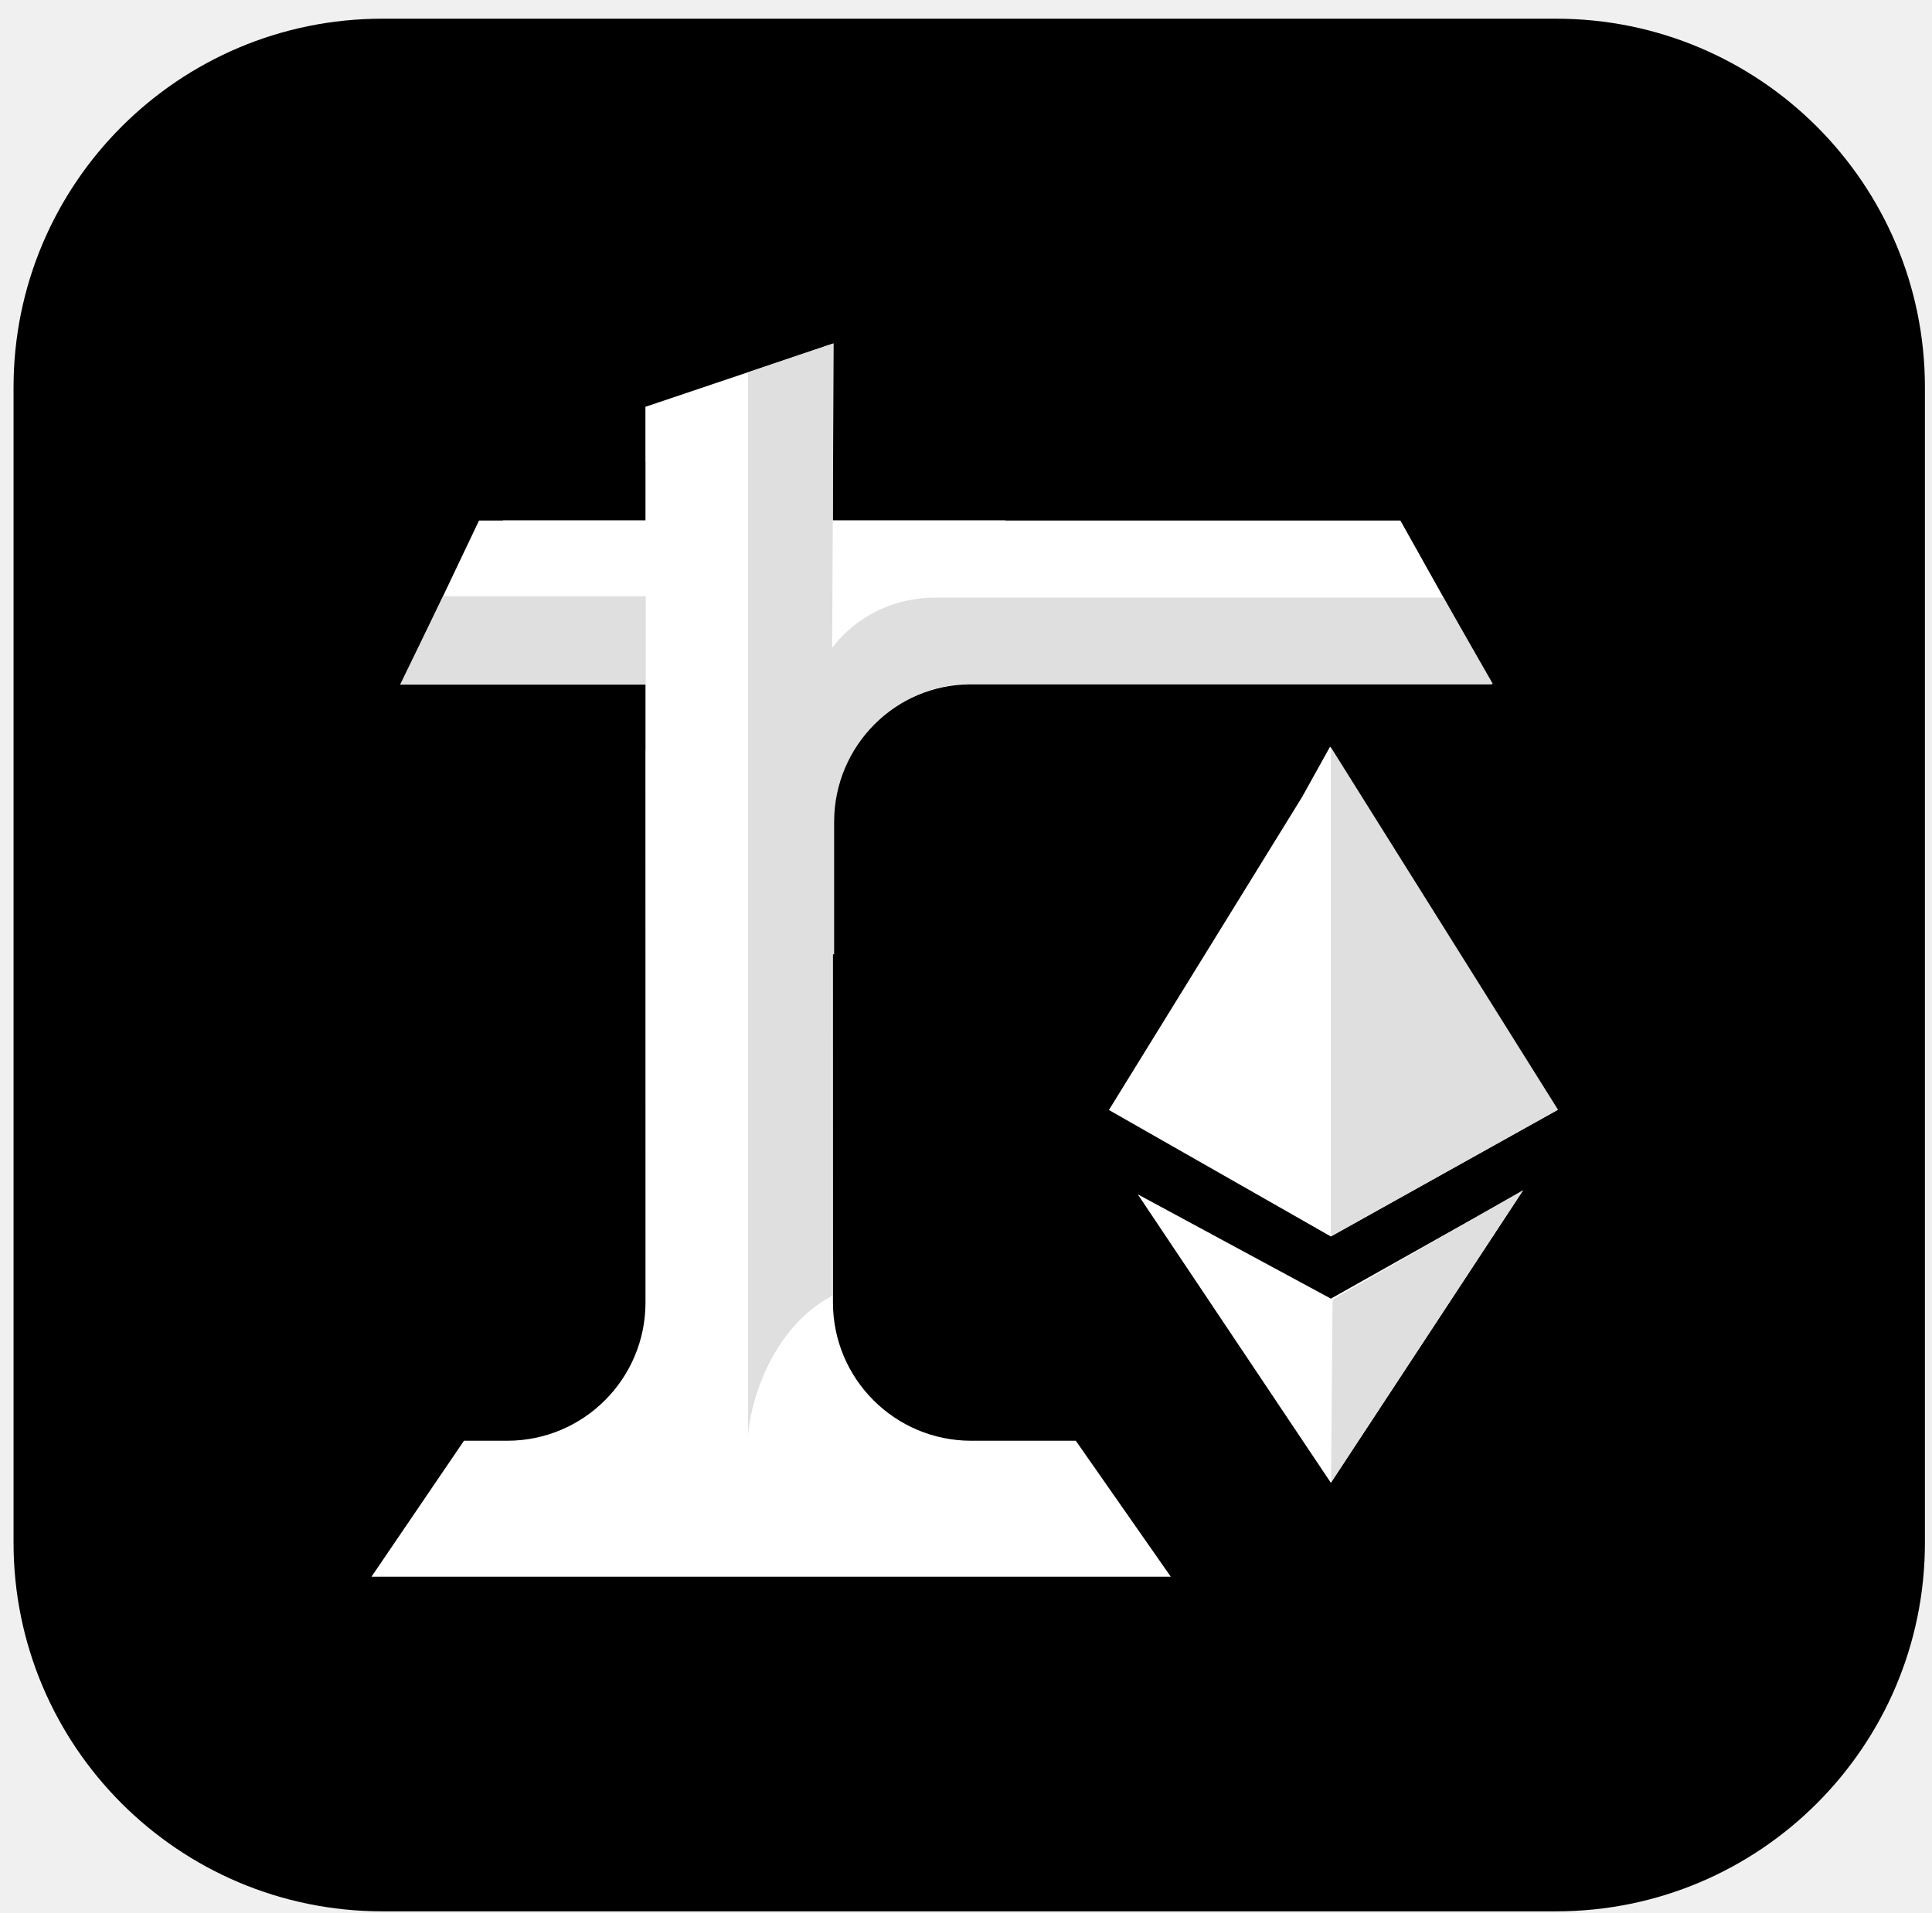
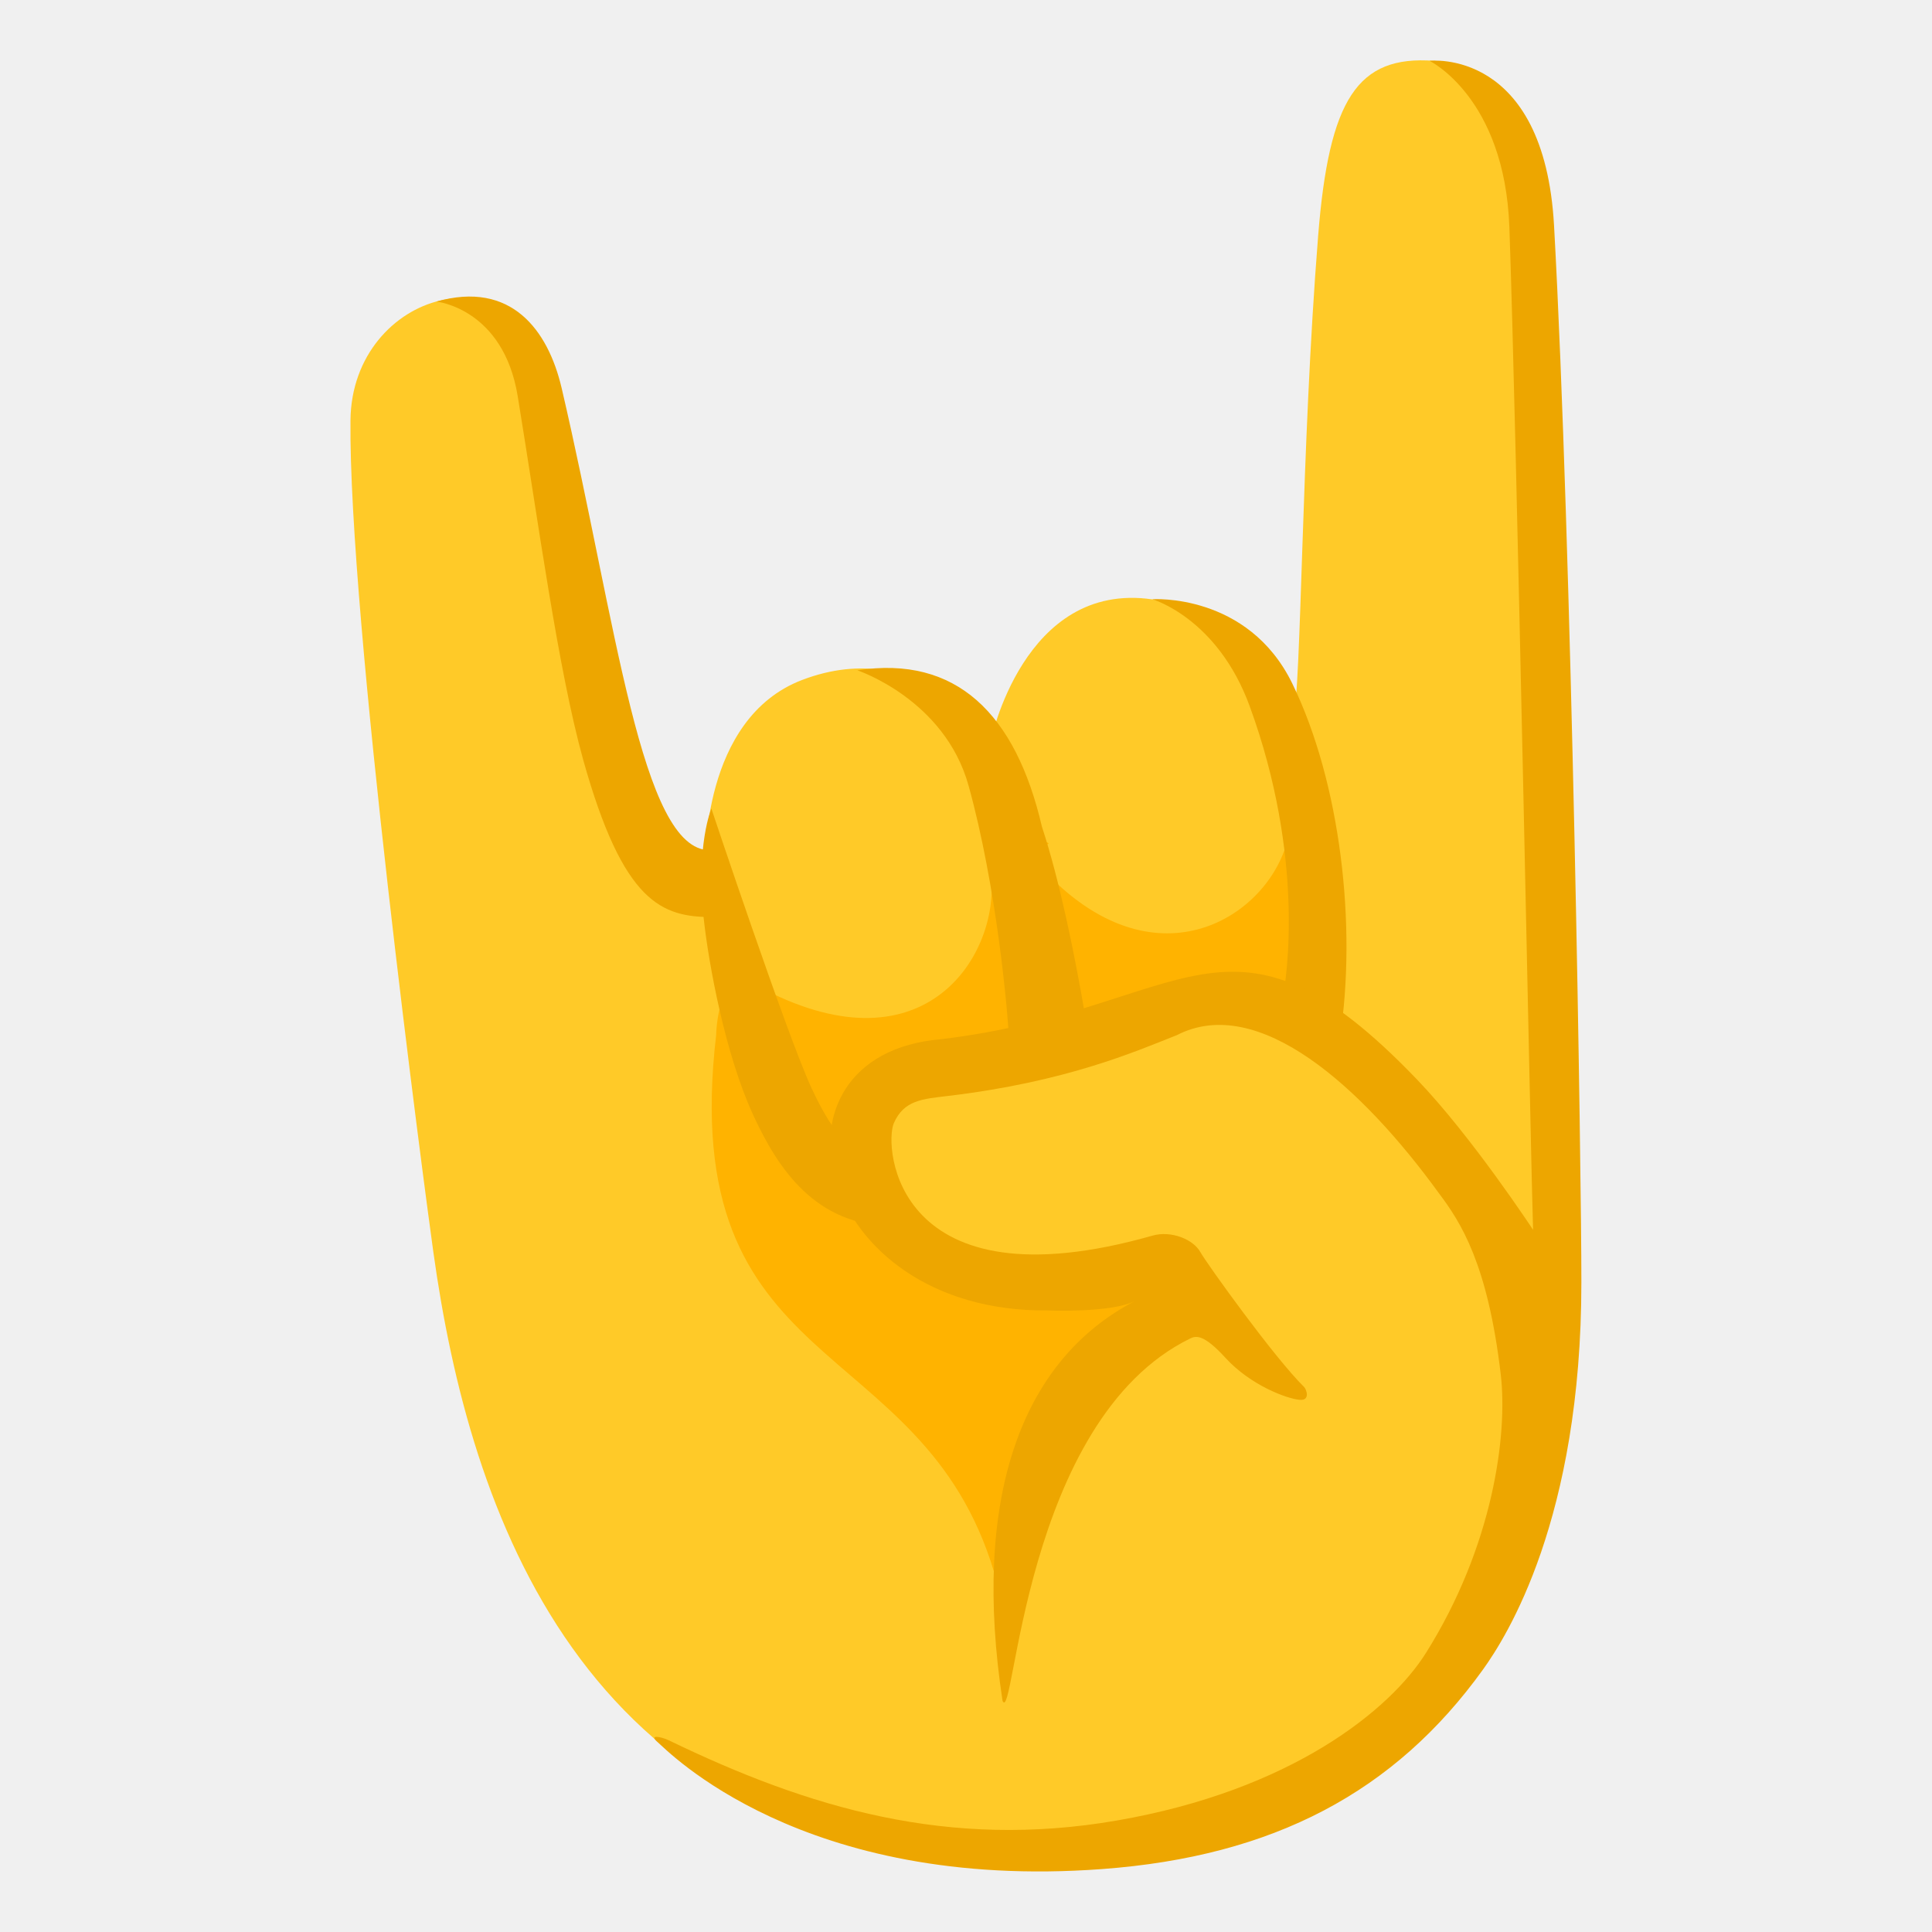
- <svg xmlns="http://www.w3.org/2000/svg" width="103" height="102" viewBox="0 0 103 102" fill="none">
-   <rect x="0.722" y="0.997" width="101.901" height="100.925" rx="19.661" fill="black" />
-   <path d="M69.415 42.505L70.912 39.812L72.544 42.505L83.024 59.191L70.953 65.936L59.119 59.191L69.415 42.505Z" fill="white" />
-   <path d="M70.953 69.25L60.658 63.688L70.953 79.072L81.184 63.498L70.953 69.25Z" fill="white" />
-   <path d="M70.953 65.926V41.853V39.85L83.063 59.178L70.953 65.926Z" fill="#DFDFDF" />
-   <path d="M70.962 79.05L71.041 69.297L81.206 63.463L70.962 79.05Z" fill="#DFDFDF" />
-   <path d="M34.409 21.693V24.613H34.413L34.412 27.747H26.809L26.809 27.757H25.538L21.384 36.491H34.413V39.972H34.409L34.413 69.455C34.413 73.527 31.113 76.828 27.041 76.828H24.735L19.806 84.077H62.417L57.354 76.828H51.779C47.708 76.828 44.407 73.527 44.407 69.455L44.402 43.665C44.507 39.708 47.73 36.527 51.705 36.491H79.548L74.658 27.757H53.602L53.602 27.747L44.399 27.747L44.399 24.613H44.402V18.325L34.409 21.693Z" fill="white" />
-   <path d="M39.882 19.852V76.55C39.973 74.964 41.047 70.855 44.365 69.103V50.867L44.47 50.9V43.831C44.47 39.759 47.771 36.458 51.843 36.458H79.581L76.951 31.866H49.908C46.129 31.866 44.365 34.556 44.365 34.556L44.444 18.307L39.882 19.852Z" fill="#DFDFDF" />
-   <path d="M23.622 31.793L21.329 36.508H34.425V31.793H23.622Z" fill="#DFDFDF" />
+ <svg xmlns="http://www.w3.org/2000/svg" version="1.1" id="emoji_x5F_u1f918" x="0px" y="0px" viewBox="0 0 128 128" style="enable-background:new 0 0 128 128;" xml:space="preserve">
+   <path style="fill:#FFCA28;" d="M28.71,82.95c-0.58-4.14-5.63-42.17-5.49-55.11c0.09-8.6,11.41-11.7,13.09-2.53  c2.97,16.26,6.57,33.33,10.43,31.85c0,0-0.3-9.55,6.4-12.11c8.03-3.06,12.49,4.08,12.49,4.08s2.17-10.66,10.71-9.42  c7.88,1.15,9.31,8.38,9.31,8.38c0.61-3.03,0.54-18.16,1.68-32.46C88.05,6.56,89.94,3.65,95,4.03c3.2,0.25,6.79,2.32,7.34,11.98  c1.21,21.26,1.33,58.83,0.39,76.14c-0.82,15.08-13.77,32.7-37.1,31.38C38.51,122,31.12,100.27,28.71,82.95z" />
+   <path style="fill:#FFB300;" d="M70.13,58.63c-0.14-0.12-2.23-3.63-0.65-2.76c-0.82,0.82-3.88,1.1-3.79,2.48  c0.33,5.21-4.64,12.85-15.51,6.97c-2.67-1.44-2.73,3.23-2.73,3.23c-2.69,22.9,13.6,19.55,18.41,35.6c0,0,5.68-13.28,9.83-16.87  c1.57-1.2,3.43-2.55,4.23-4.36c-7.07,0.68-15.93,1.79-20.25-5.16c-0.69-2.6-2.16-2.45-0.4-4.88c5.58-4.02,20.49-2.47,27.29-5.14  c4.51-0.15-0.48-16.45-1.16-12.55C84.52,60.22,77.43,65.33,70.13,58.63z" />
+   <path style="fill:#FFCA28;" d="M80.27,86.97l-2.35-2.89c0,0-10.87,2.17-16.47-1.07s-7.43-8.61-3.28-11.46  c4.15-2.85,9.81-1.58,16.02-2.86c6.21-1.28,12.43-2.38,17.82,5.07c5.39,7.46,8.29,14.36,8.29,14.36L80.27,86.97z" />
+   <g>
+     <path style="fill:#EDA600;" d="M71.92,67.44c-0.72-4.23-1.72-9.12-2.89-12.67c-1.74-7.48-5.67-11.37-12.23-10.36   c0,0,5.78,1.91,7.37,7.64c1.84,6.63,2.61,14.83,2.72,17.44C66.88,69.49,68.97,68.48,71.92,67.44z" />
+     <path style="fill:#EDA600;" d="M34.3,26.25c1.36,8.3,2.67,18.08,4.33,24.06c2.67,9.56,5.23,10.45,8.6,10.45c0,0-0.08-4.43-0.2-4.43   c-4.56,0.01-6.19-15.07-9.82-30.62c-0.9-3.84-3.34-7.14-8.3-5.73C28.92,19.98,33.35,20.43,34.3,26.25z" />
+     <path style="fill:#EDA600;" d="M85.62,45.29c-2.94-6.03-9.28-5.59-9.28-5.59s4.32,1.23,6.46,7.1c3.64,9.97,2.48,17.97,2.14,19.54   c1.47,0.66,2.6,1.44,3.82,2.5C89.92,61.37,88.81,51.84,85.62,45.29z" />
+     <path style="fill:#EDA600;" d="M102.96,14.95C102.3,3.13,94.71,4.03,94.71,4.03s4.98,2.41,5.29,11.02   c0.47,13.08,1.43,62.55,1.57,66.43c0,0-4.05-6.17-7.68-9.95C81.4,58.5,78.74,66.88,62.35,68.85c-12.38,1.03-8.53,18.14,7.09,17.97   c0,0,4.19,0.18,5.76-0.63c-7.74,4.03-10.78,13.35-8.78,26.49c0.8,1.83,1.33-18.57,12.43-24c0.37-0.18,0.88-0.32,2.33,1.27   c1.68,1.84,4.07,2.71,4.91,2.79c0.74,0.08,0.47-0.69,0.31-0.85c-1.96-1.92-6.43-8.15-6.87-8.93c-0.48-0.87-1.96-1.44-3.16-1.1   c-17.12,4.87-17.82-5.92-17.15-7.45c0.67-1.53,1.91-1.6,3.58-1.8c7.81-0.93,12.37-2.92,15.17-4.03c5.39-2.77,12.24,3.41,17.38,10.5   c1.42,1.89,3.22,4.65,4.08,11.99c0.47,4.03-0.53,11.39-4.95,18.43c-2.36,3.77-8.91,9.12-20.52,11.12   c-11.12,1.92-20.37-0.83-29.65-5.32c-0.5-0.24-1.36-0.41-0.74,0.12s9.53,9.89,29.45,8.41c11.34-0.84,19.39-5.09,25.24-13.23   c1.54-2.15,6.51-9.94,6.51-25.64C104.78,78.09,104.14,36.29,102.96,14.95z" />
+     <path style="fill:#EDA600;" d="M58.17,79.38c-0.93-1.02-1.32-2.1-1.42-3.11c-1.08-0.72-1.99-2.05-2.98-4.17   c-1.67-3.62-6.64-18.53-6.64-18.53S46.1,56,46.62,60.83c0.33,3.05,1.43,9.04,3.29,13.06c1.6,3.47,4.09,7.34,9.28,7.34   c0.33,0,0.68-0.03,1.03-0.06C59.47,80.64,58.77,80.04,58.17,79.38z" />
+   </g>
</svg>
